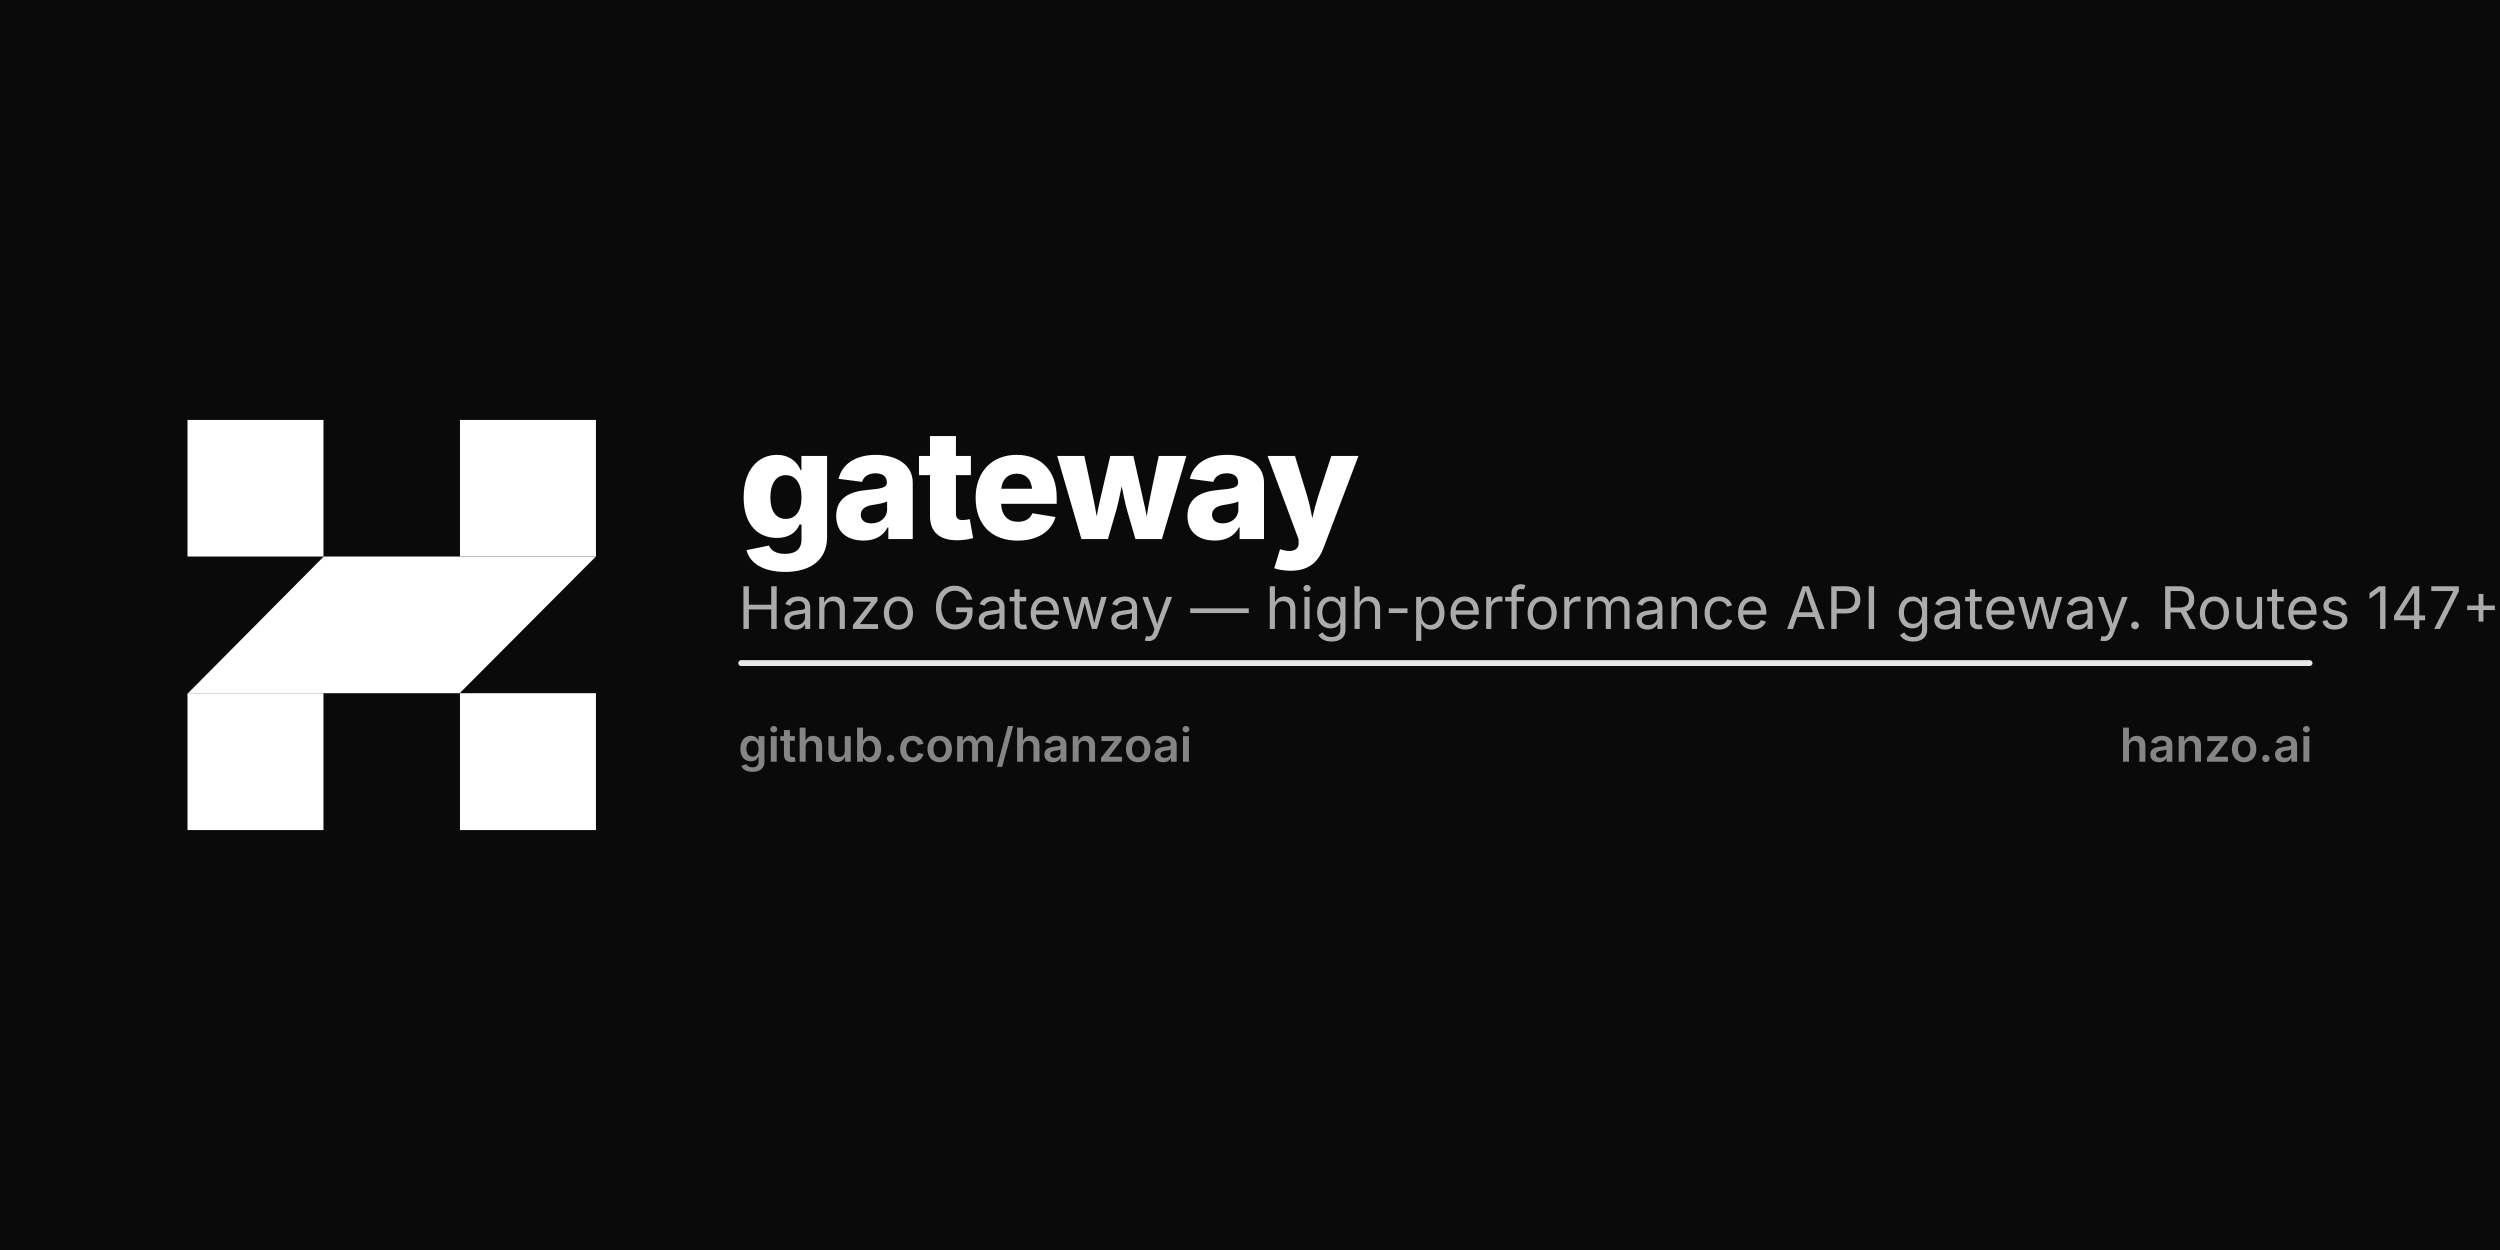
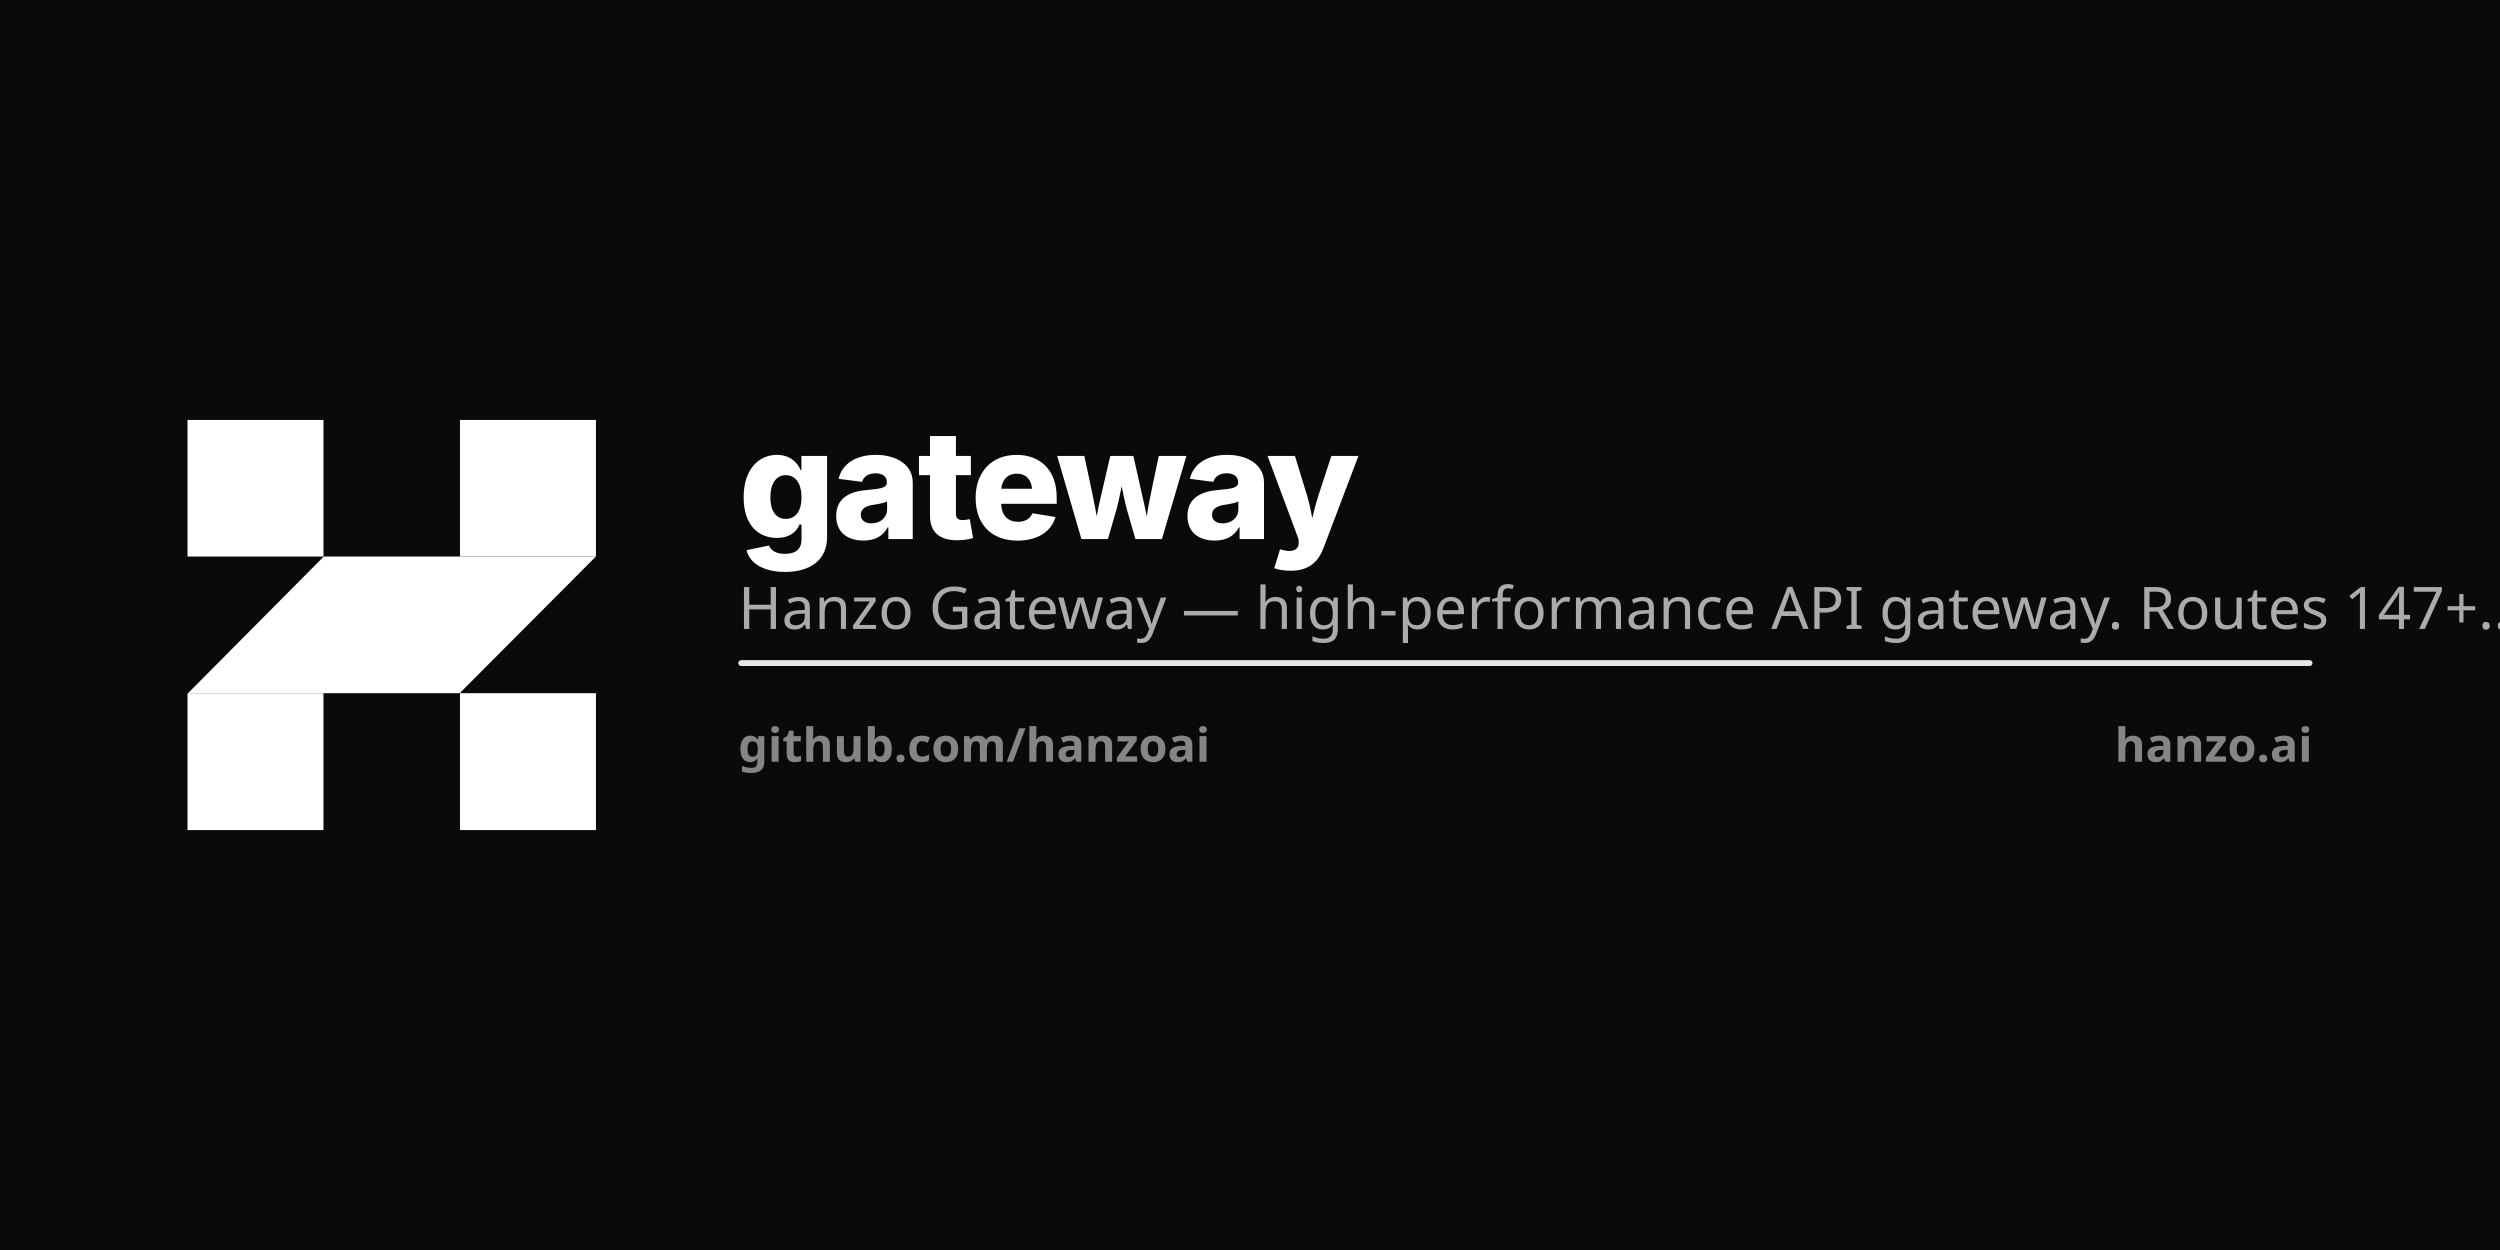
<svg xmlns="http://www.w3.org/2000/svg" width="1280" height="640" viewBox="0 0 1280 640" role="img" aria-label="gateway">
  <rect width="1280" height="640" fill="#0A0A0A" />
  <svg x="96" y="215" width="210" height="210" viewBox="0 0 67 67">
    <path d="M22.21 67V44.637H0V67H22.21Z" fill="#fff" />
    <path d="M66.704 22.318H22.253L0.088 44.637H44.463L66.704 22.318Z" fill="#fff" />
    <path d="M22.21 0H0V22.318H22.21V0Z" fill="#fff" />
    <path d="M66.72 0H44.51V22.318H66.72V0Z" fill="#fff" />
    <path d="M66.72 67V44.637H44.51V67H66.72Z" fill="#fff" />
  </svg>
-   <text x="378" y="276" font-family="Inter,system-ui,-apple-system,sans-serif" font-size="78" font-weight="800" letter-spacing="-2" fill="#ffffff">gateway</text>
-   <text x="378" y="322" font-family="Inter,system-ui,sans-serif" font-size="30" fill="#ffffff" opacity=".66">Hanzo Gateway — high-performance API gateway. Routes 147+…</text>
+   <text x="378" y="276" font-family="Zen,system-ui,-apple-system,sans-serif" font-size="78" font-weight="800" letter-spacing="-2" fill="#ffffff">gateway</text>
+   <text x="378" y="322" font-family="Zen,system-ui,sans-serif" font-size="30" fill="#ffffff" opacity=".66">Hanzo Gateway — high-performance API gateway. Routes 147+…</text>
  <rect x="378" y="338" width="806" height="3" rx="1.5" fill="#ffffff" opacity=".9" />
-   <text x="378" y="390" font-family="Inter,system-ui,sans-serif" font-size="24" font-weight="600" fill="#ffffff" opacity=".5">github.com/hanzoai</text>
-   <text x="1184" y="390" text-anchor="end" font-family="Inter,system-ui,sans-serif" font-size="24" font-weight="600" fill="#ffffff" opacity=".5">hanzo.ai</text>
+   <text x="378" y="390" font-family="Zen,system-ui,sans-serif" font-size="24" font-weight="600" fill="#ffffff" opacity=".5">github.com/hanzoai</text>
+   <text x="1184" y="390" text-anchor="end" font-family="Zen,system-ui,sans-serif" font-size="24" font-weight="600" fill="#ffffff" opacity=".5">hanzo.ai</text>
</svg>
